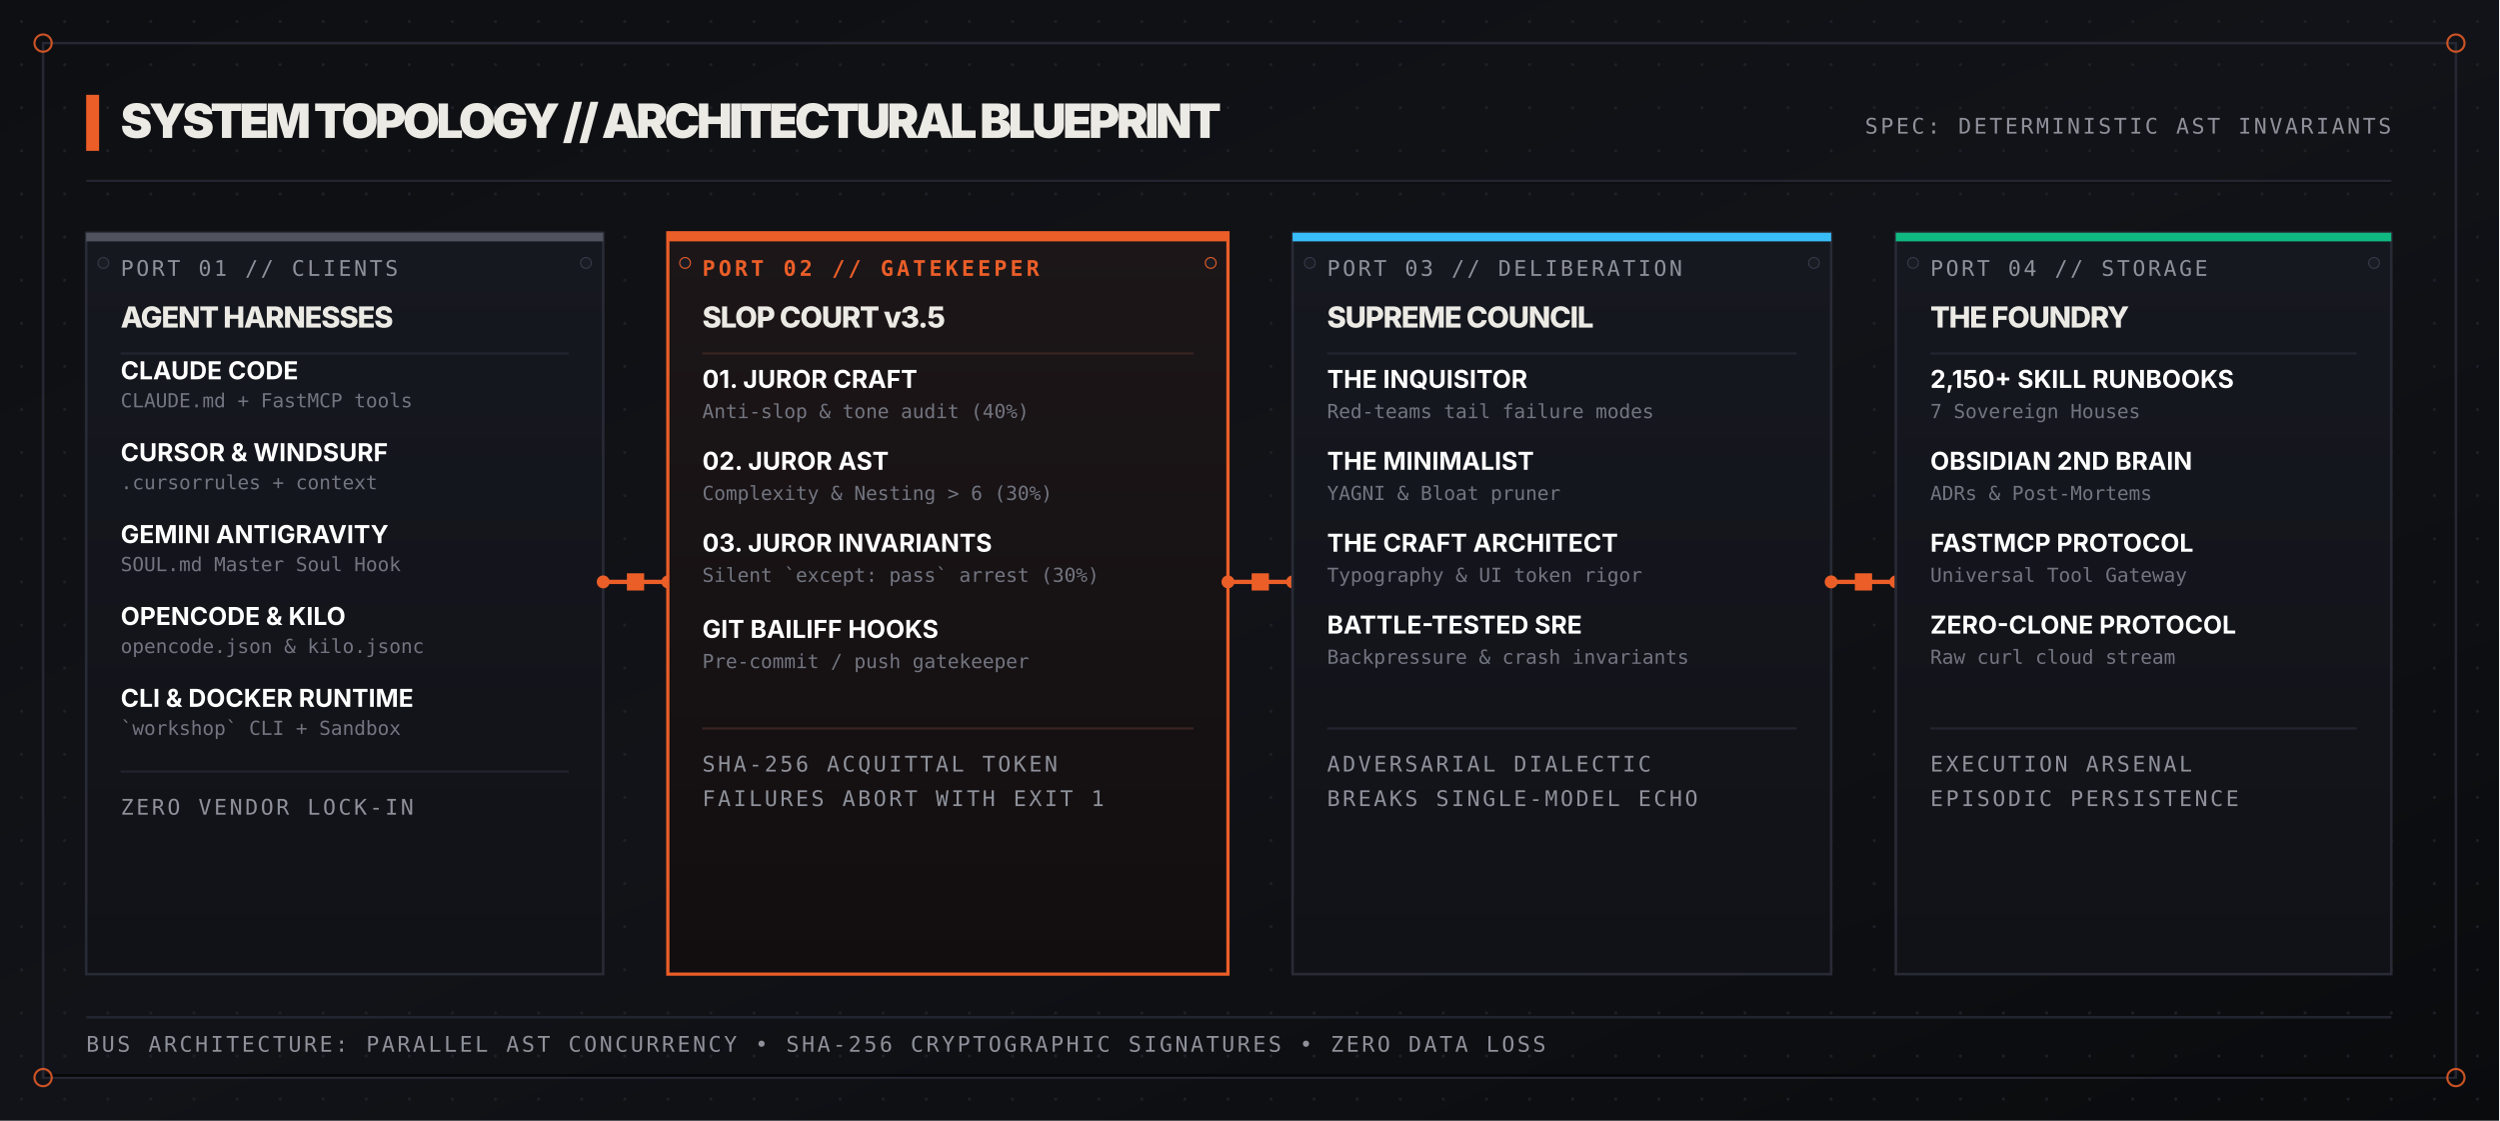
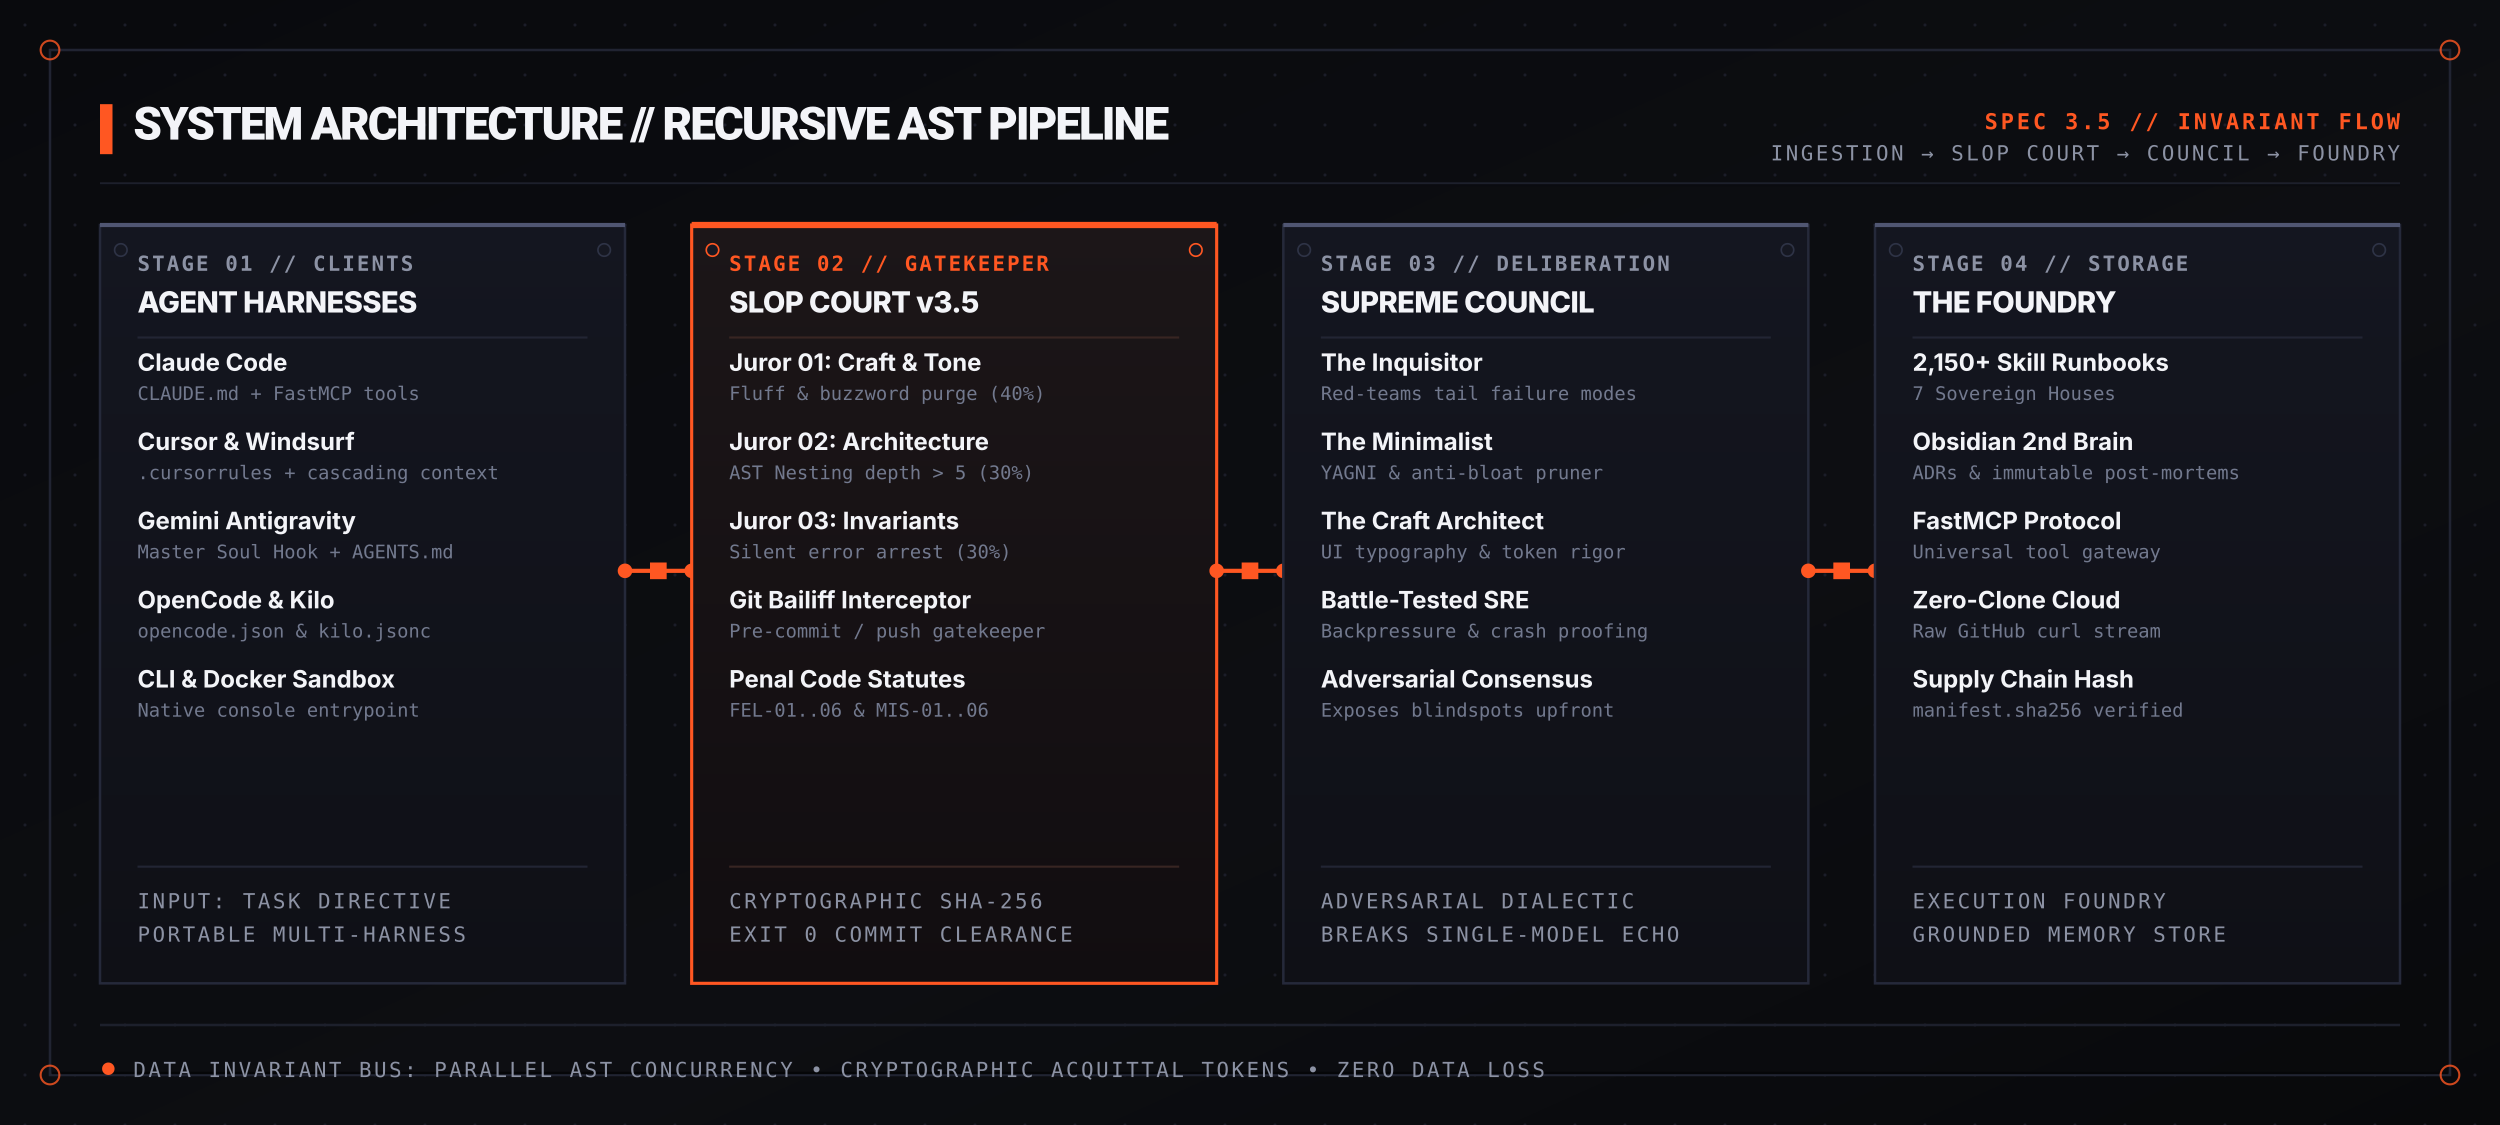
- <svg xmlns="http://www.w3.org/2000/svg" viewBox="0 0 1160 520" width="100%" height="100%">
+ <svg xmlns="http://www.w3.org/2000/svg" viewBox="0 0 1200 540" width="100%" height="100%">
  <defs>
-     <linearGradient id="rackGround" x1="0%" y1="0%" x2="100%" y2="100%">
-       <stop offset="0%" stop-color="#0e0f12" />
-       <stop offset="50%" stop-color="#121318" />
-       <stop offset="100%" stop-color="#0a0b0d" />
+     <linearGradient id="groundGrad" x1="0%" y1="0%" x2="100%" y2="100%">
+       <stop offset="0%" stop-color="#090a0d" />
+       <stop offset="60%" stop-color="#0d0e12" />
+       <stop offset="100%" stop-color="#08090b" />
+     </linearGradient>
+     <linearGradient id="compGrad" x1="0%" y1="0%" x2="0%" y2="100%">
+       <stop offset="0%" stop-color="#141620" />
+       <stop offset="100%" stop-color="#0f1016" />
+     </linearGradient>
+     <linearGradient id="courtGrad" x1="0%" y1="0%" x2="0%" y2="100%">
+       <stop offset="0%" stop-color="#1c1618" />
+       <stop offset="100%" stop-color="#110d10" />
    </linearGradient>
    <linearGradient id="bevelLight" x1="0%" y1="0%" x2="100%" y2="0%">
-       <stop offset="0%" stop-color="#2a2d3a" />
-       <stop offset="50%" stop-color="#404456" />
-       <stop offset="100%" stop-color="#2a2d3a" />
+       <stop offset="0%" stop-color="#232736" />
+       <stop offset="50%" stop-color="#383e54" />
+       <stop offset="100%" stop-color="#232736" />
    </linearGradient>
-     <linearGradient id="compBg" x1="0%" y1="0%" x2="0%" y2="100%">
-       <stop offset="0%" stop-color="#161820" />
-       <stop offset="100%" stop-color="#111217" />
-     </linearGradient>
-     <linearGradient id="courtBg" x1="0%" y1="0%" x2="0%" y2="100%">
-       <stop offset="0%" stop-color="#1c1618" />
-       <stop offset="100%" stop-color="#120e10" />
-     </linearGradient>
-     <pattern id="archGrid" width="20" height="20" patternUnits="userSpaceOnUse">
-       <circle cx="10" cy="10" r="0.7" fill="#1e2029" />
+     <pattern id="dotGrid" width="24" height="24" patternUnits="userSpaceOnUse">
+       <circle cx="12" cy="12" r="0.75" fill="#1b1d28" />
    </pattern>
  </defs>
  <style>
-     .rack-head { font-family: -apple-system, BlinkMacSystemFont, "Segoe UI", "Helvetica Neue", sans-serif; font-weight: 900; letter-spacing: -1.5px; fill: #eceae4; text-transform: uppercase; }
-     .rack-mono { font-family: "SF Mono", "JetBrains Mono", Consolas, monospace; font-size: 10px; letter-spacing: 1.2px; fill: #8e919a; }
-     .rack-mono-bold { font-family: "SF Mono", "JetBrains Mono", Consolas, monospace; font-size: 10px; font-weight: 700; letter-spacing: 1.5px; }
-     .port-title { font-family: -apple-system, BlinkMacSystemFont, "Segoe UI", "Helvetica Neue", sans-serif; font-weight: 800; font-size: 13.5px; fill: #eceae4; text-transform: uppercase; letter-spacing: -0.5px; }
-     .port-item { font-family: -apple-system, BlinkMacSystemFont, "Segoe UI", "Helvetica Neue", sans-serif; font-weight: 700; font-size: 11.5px; fill: #ffffff; }
-     .port-sub { font-family: "SF Mono", "JetBrains Mono", monospace; font-size: 9px; fill: #727580; }
+     .head-title { font-family: -apple-system, BlinkMacSystemFont, "Segoe UI", Roboto, "Helvetica Neue", sans-serif; font-weight: 900; font-size: 22px; letter-spacing: -1px; fill: #f3f4f8; }
+     .mono-meta { font-family: "JetBrains Mono", "SF Mono", Consolas, monospace; font-size: 10px; letter-spacing: 1.2px; fill: #8c92a4; }
+     .mono-bold { font-family: "JetBrains Mono", "SF Mono", Consolas, monospace; font-size: 10.5px; font-weight: 700; letter-spacing: 1.4px; }
+     .port-num { font-family: "JetBrains Mono", "SF Mono", monospace; font-size: 10px; font-weight: 800; letter-spacing: 1px; }
+     .port-title { font-family: -apple-system, BlinkMacSystemFont, "Segoe UI", sans-serif; font-weight: 800; font-size: 14px; fill: #f3f4f8; letter-spacing: -0.3px; }
+     .item-title { font-family: -apple-system, BlinkMacSystemFont, "Segoe UI", sans-serif; font-weight: 700; font-size: 11.5px; fill: #f3f4f8; }
+     .item-desc { font-family: "JetBrains Mono", "SF Mono", monospace; font-size: 9px; fill: #72798e; }
  </style>
-   <rect width="1160" height="520" fill="url(#rackGround)" />
-   <rect width="1160" height="520" fill="url(#archGrid)" />
-   <rect x="20" y="20" width="1120" height="480" fill="none" stroke="#252732" stroke-width="1.2" />
-   <line x1="21" y1="21" x2="1139" y2="21" stroke="url(#bevelLight)" stroke-width="1" />
-   <line x1="21" y1="499" x2="1139" y2="499" stroke="#050608" stroke-width="1.2" />
-   <g stroke="#eb5e28" stroke-width="1" opacity="0.85">
-     <circle cx="20" cy="20" r="4" fill="none" />
-     <circle cx="1140" cy="20" r="4" fill="none" />
-     <circle cx="20" cy="500" r="4" fill="none" />
-     <circle cx="1140" cy="500" r="4" fill="none" />
+   <rect width="1200" height="540" fill="url(#groundGrad)" />
+   <rect width="1200" height="540" fill="url(#dotGrid)" />
+   <rect x="24" y="24" width="1152" height="492" fill="none" stroke="#212432" stroke-width="1.2" />
+   <line x1="25" y1="25" x2="1175" y2="25" stroke="url(#bevelLight)" stroke-width="1" />
+   <line x1="25" y1="515" x2="1175" y2="515" stroke="#050608" stroke-width="1.2" />
+   <g stroke="#ff5722" stroke-width="1" opacity="0.8">
+     <circle cx="24" cy="24" r="4.5" fill="none" />
+     <circle cx="1176" cy="24" r="4.5" fill="none" />
+     <circle cx="24" cy="516" r="4.5" fill="none" />
+     <circle cx="1176" cy="516" r="4.5" fill="none" />
  </g>
-   <g transform="translate(40, 44)">
-     <rect width="6" height="26" fill="#eb5e28" />
-     <text x="16" y="20" class="rack-head" font-size="22">SYSTEM TOPOLOGY // ARCHITECTURAL BLUEPRINT</text>
-     <text x="1070" y="18" text-anchor="end" class="rack-mono">SPEC: DETERMINISTIC AST INVARIANTS</text>
+   <g transform="translate(48, 50)">
+     <rect width="6" height="24" fill="#ff5722" />
+     <text x="16" y="17" class="head-title">SYSTEM ARCHITECTURE // RECURSIVE AST PIPELINE</text>
+     <text x="1104" y="12" text-anchor="end" class="mono-bold" fill="#ff5722">SPEC 3.5 // INVARIANT FLOW</text>
+     <text x="1104" y="27" text-anchor="end" class="mono-meta" fill="#8c92a4">INGESTION → SLOP COURT → COUNCIL → FOUNDRY</text>
  </g>
-   <line x1="40" y1="84" x2="1110" y2="84" stroke="#222530" stroke-width="1.2" />
-   <line x1="40" y1="85" x2="1110" y2="85" stroke="#0d0e12" stroke-width="1" />
-   <g transform="translate(40, 108)">
-     <rect width="240" height="344" fill="url(#compBg)" stroke="#282a36" stroke-width="1.2" />
-     <line x1="1" y1="1" x2="239" y2="1" stroke="url(#bevelLight)" stroke-width="0.8" />
-     <rect width="240" height="4" fill="#50535e" />
-     <circle cx="8" cy="14" r="2.5" fill="#1a1c24" stroke="#363948" stroke-width="0.5" />
-     <circle cx="232" cy="14" r="2.5" fill="#1a1c24" stroke="#363948" stroke-width="0.5" />
-     <g transform="translate(16, 20)">
-       <text x="0" y="0" class="rack-mono" fill="#8e919a">PORT 01 // CLIENTS</text>
-       <text x="0" y="24" class="port-title">AGENT HARNESSES</text>
-       <line x1="0" y1="36" x2="208" y2="36" stroke="#222530" />
+   <line x1="48" y1="88" x2="1152" y2="88" stroke="#1d202c" stroke-width="1" />
+   <line x1="48" y1="89" x2="1152" y2="89" stroke="#0a0b10" stroke-width="1" />
+   <g transform="translate(48, 108)">
+     <rect width="252" height="364" fill="url(#compGrad)" stroke="#25293a" stroke-width="1.2" />
+     <line x1="0" y1="0" x2="252" y2="0" stroke="#505672" stroke-width="2" />
+     <circle cx="10" cy="12" r="3" fill="#161822" stroke="#2e3346" stroke-width="0.8" />
+     <circle cx="242" cy="12" r="3" fill="#161822" stroke="#2e3346" stroke-width="0.8" />
+     <g transform="translate(18, 22)">
+       <text x="0" y="0" class="port-num" fill="#8c92a4">STAGE 01 // CLIENTS</text>
+       <text x="0" y="20" class="port-title">AGENT HARNESSES</text>
+       <line x1="0" y1="32" x2="216" y2="32" stroke="#222534" />
      <g transform="translate(0, 48)">
-         <text x="0" y="0" class="port-item">CLAUDE CODE</text>
-         <text x="0" y="13" class="port-sub">CLAUDE.md + FastMCP tools</text>
-         <text x="0" y="38" class="port-item">CURSOR &amp; WINDSURF</text>
-         <text x="0" y="51" class="port-sub">.cursorrules + context</text>
-         <text x="0" y="76" class="port-item">GEMINI ANTIGRAVITY</text>
-         <text x="0" y="89" class="port-sub">SOUL.md Master Soul Hook</text>
-         <text x="0" y="114" class="port-item">OPENCODE &amp; KILO</text>
-         <text x="0" y="127" class="port-sub">opencode.json &amp; kilo.jsonc</text>
-         <text x="0" y="152" class="port-item">CLI &amp; DOCKER RUNTIME</text>
-         <text x="0" y="165" class="port-sub">`workshop` CLI + Sandbox</text>
+         <text x="0" y="0" class="item-title">Claude Code</text>
+         <text x="0" y="14" class="item-desc">CLAUDE.md + FastMCP tools</text>
+         <text x="0" y="38" class="item-title">Cursor &amp; Windsurf</text>
+         <text x="0" y="52" class="item-desc">.cursorrules + cascading context</text>
+         <text x="0" y="76" class="item-title">Gemini Antigravity</text>
+         <text x="0" y="90" class="item-desc">Master Soul Hook + AGENTS.md</text>
+         <text x="0" y="114" class="item-title">OpenCode &amp; Kilo</text>
+         <text x="0" y="128" class="item-desc">opencode.json &amp; kilo.jsonc</text>
+         <text x="0" y="152" class="item-title">CLI &amp; Docker Sandbox</text>
+         <text x="0" y="166" class="item-desc">Native console entrypoint</text>
      </g>
-       <line x1="0" y1="230" x2="208" y2="230" stroke="#222530" />
-       <text x="0" y="250" class="rack-mono" fill="#50535e">ZERO VENDOR LOCK-IN</text>
+       <line x1="0" y1="286" x2="216" y2="286" stroke="#222534" />
+       <text x="0" y="306" class="mono-meta" fill="#8c92a4">INPUT: TASK DIRECTIVE</text>
+       <text x="0" y="322" class="mono-meta" fill="#505672">PORTABLE MULTI-HARNESS</text>
    </g>
  </g>
-   <line x1="280" y1="270" x2="310" y2="270" stroke="#eb5e28" stroke-width="2" />
-   <circle cx="280" cy="270" r="3" fill="#eb5e28" />
-   <circle cx="310" cy="270" r="3" fill="#eb5e28" />
-   <rect x="291" y="266" width="8" height="8" fill="#eb5e28" />
-   <g transform="translate(310, 108)">
-     <rect width="260" height="344" fill="url(#courtBg)" stroke="#eb5e28" stroke-width="1.5" />
-     <line x1="1" y1="1" x2="259" y2="1" stroke="#f47342" stroke-width="0.8" />
-     <rect width="260" height="4" fill="#eb5e28" />
-     <circle cx="8" cy="14" r="2.5" fill="#1a1c24" stroke="#eb5e28" stroke-width="0.5" />
-     <circle cx="252" cy="14" r="2.5" fill="#1a1c24" stroke="#eb5e28" stroke-width="0.5" />
-     <g transform="translate(16, 20)">
-       <text x="0" y="0" class="rack-mono-bold" fill="#eb5e28">PORT 02 // GATEKEEPER</text>
-       <text x="0" y="24" class="port-title">SLOP COURT v3.5</text>
-       <line x1="0" y1="36" x2="228" y2="36" stroke="#382522" />
-       <g transform="translate(0, 52)">
-         <text x="0" y="0" class="port-item">01. JUROR CRAFT</text>
-         <text x="0" y="14" class="port-sub">Anti-slop &amp; tone audit (40%)</text>
-         <text x="0" y="38" class="port-item">02. JUROR AST</text>
-         <text x="0" y="52" class="port-sub">Complexity &amp; Nesting &gt; 6 (30%)</text>
-         <text x="0" y="76" class="port-item">03. JUROR INVARIANTS</text>
-         <text x="0" y="90" class="port-sub">Silent `except: pass` arrest (30%)</text>
-         <text x="0" y="116" class="port-item" fill="#eb5e28">GIT BAILIFF HOOKS</text>
-         <text x="0" y="130" class="port-sub">Pre-commit / push gatekeeper</text>
+   <g transform="translate(300, 274)">
+     <line x1="0" y1="0" x2="32" y2="0" stroke="#ff5722" stroke-width="2" />
+     <circle cx="0" cy="0" r="3.5" fill="#ff5722" />
+     <circle cx="32" cy="0" r="3.5" fill="#ff5722" />
+     <rect x="12" y="-4" width="8" height="8" fill="#ff5722" />
+   </g>
+   <g transform="translate(332, 108)">
+     <rect width="252" height="364" fill="url(#courtGrad)" stroke="#ff5722" stroke-width="1.5" />
+     <line x1="0" y1="0" x2="252" y2="0" stroke="#ff5722" stroke-width="3" />
+     <circle cx="10" cy="12" r="3" fill="#161822" stroke="#ff5722" stroke-width="0.8" />
+     <circle cx="242" cy="12" r="3" fill="#161822" stroke="#ff5722" stroke-width="0.8" />
+     <g transform="translate(18, 22)">
+       <text x="0" y="0" class="port-num" fill="#ff5722">STAGE 02 // GATEKEEPER</text>
+       <text x="0" y="20" class="port-title">SLOP COURT v3.5</text>
+       <line x1="0" y1="32" x2="216" y2="32" stroke="#382522" />
+       <g transform="translate(0, 48)">
+         <text x="0" y="0" class="item-title">Juror 01: Craft &amp; Tone</text>
+         <text x="0" y="14" class="item-desc">Fluff &amp; buzzword purge (40%)</text>
+         <text x="0" y="38" class="item-title">Juror 02: Architecture</text>
+         <text x="0" y="52" class="item-desc">AST Nesting depth &gt; 5 (30%)</text>
+         <text x="0" y="76" class="item-title">Juror 03: Invariants</text>
+         <text x="0" y="90" class="item-desc">Silent error arrest (30%)</text>
+         <text x="0" y="114" class="item-title" fill="#ff5722">Git Bailiff Interceptor</text>
+         <text x="0" y="128" class="item-desc">Pre-commit / push gatekeeper</text>
+         <text x="0" y="152" class="item-title">Penal Code Statutes</text>
+         <text x="0" y="166" class="item-desc">FEL-01..06 &amp; MIS-01..06</text>
      </g>
-       <line x1="0" y1="210" x2="228" y2="210" stroke="#382522" />
-       <text x="0" y="230" class="rack-mono" fill="#eb5e28">SHA-256 ACQUITTAL TOKEN</text>
-       <text x="0" y="246" class="rack-mono" fill="#8e919a">FAILURES ABORT WITH EXIT 1</text>
+       <line x1="0" y1="286" x2="216" y2="286" stroke="#382522" />
+       <text x="0" y="306" class="mono-meta" fill="#ff5722">CRYPTOGRAPHIC SHA-256</text>
+       <text x="0" y="322" class="mono-meta" fill="#8c92a4">EXIT 0 COMMIT CLEARANCE</text>
    </g>
  </g>
-   <line x1="570" y1="270" x2="600" y2="270" stroke="#eb5e28" stroke-width="2" />
-   <circle cx="570" cy="270" r="3" fill="#eb5e28" />
-   <circle cx="600" cy="270" r="3" fill="#eb5e28" />
-   <rect x="581" y="266" width="8" height="8" fill="#eb5e28" />
-   <g transform="translate(600, 108)">
-     <rect width="250" height="344" fill="url(#compBg)" stroke="#282a36" stroke-width="1.2" />
-     <line x1="1" y1="1" x2="249" y2="1" stroke="url(#bevelLight)" stroke-width="0.8" />
-     <rect width="250" height="4" fill="#38bdf8" />
-     <circle cx="8" cy="14" r="2.5" fill="#1a1c24" stroke="#363948" stroke-width="0.5" />
-     <circle cx="242" cy="14" r="2.5" fill="#1a1c24" stroke="#363948" stroke-width="0.5" />
-     <g transform="translate(16, 20)">
-       <text x="0" y="0" class="rack-mono" fill="#38bdf8">PORT 03 // DELIBERATION</text>
-       <text x="0" y="24" class="port-title">SUPREME COUNCIL</text>
-       <line x1="0" y1="36" x2="218" y2="36" stroke="#222530" />
-       <g transform="translate(0, 52)">
-         <text x="0" y="0" class="port-item">THE INQUISITOR</text>
-         <text x="0" y="14" class="port-sub">Red-teams tail failure modes</text>
-         <text x="0" y="38" class="port-item">THE MINIMALIST</text>
-         <text x="0" y="52" class="port-sub">YAGNI &amp; Bloat pruner</text>
-         <text x="0" y="76" class="port-item">THE CRAFT ARCHITECT</text>
-         <text x="0" y="90" class="port-sub">Typography &amp; UI token rigor</text>
-         <text x="0" y="114" class="port-item">BATTLE-TESTED SRE</text>
-         <text x="0" y="128" class="port-sub">Backpressure &amp; crash invariants</text>
+   <g transform="translate(584, 274)">
+     <line x1="0" y1="0" x2="32" y2="0" stroke="#ff5722" stroke-width="2" />
+     <circle cx="0" cy="0" r="3.5" fill="#ff5722" />
+     <circle cx="32" cy="0" r="3.5" fill="#ff5722" />
+     <rect x="12" y="-4" width="8" height="8" fill="#ff5722" />
+   </g>
+   <g transform="translate(616, 108)">
+     <rect width="252" height="364" fill="url(#compGrad)" stroke="#25293a" stroke-width="1.2" />
+     <line x1="0" y1="0" x2="252" y2="0" stroke="#505672" stroke-width="2" />
+     <circle cx="10" cy="12" r="3" fill="#161822" stroke="#2e3346" stroke-width="0.8" />
+     <circle cx="242" cy="12" r="3" fill="#161822" stroke="#2e3346" stroke-width="0.8" />
+     <g transform="translate(18, 22)">
+       <text x="0" y="0" class="port-num" fill="#8c92a4">STAGE 03 // DELIBERATION</text>
+       <text x="0" y="20" class="port-title">SUPREME COUNCIL</text>
+       <line x1="0" y1="32" x2="216" y2="32" stroke="#222534" />
+       <g transform="translate(0, 48)">
+         <text x="0" y="0" class="item-title">The Inquisitor</text>
+         <text x="0" y="14" class="item-desc">Red-teams tail failure modes</text>
+         <text x="0" y="38" class="item-title">The Minimalist</text>
+         <text x="0" y="52" class="item-desc">YAGNI &amp; anti-bloat pruner</text>
+         <text x="0" y="76" class="item-title">The Craft Architect</text>
+         <text x="0" y="90" class="item-desc">UI typography &amp; token rigor</text>
+         <text x="0" y="114" class="item-title">Battle-Tested SRE</text>
+         <text x="0" y="128" class="item-desc">Backpressure &amp; crash proofing</text>
+         <text x="0" y="152" class="item-title">Adversarial Consensus</text>
+         <text x="0" y="166" class="item-desc">Exposes blindspots upfront</text>
      </g>
-       <line x1="0" y1="210" x2="218" y2="210" stroke="#222530" />
-       <text x="0" y="230" class="rack-mono" fill="#38bdf8">ADVERSARIAL DIALECTIC</text>
-       <text x="0" y="246" class="rack-mono" fill="#50535e">BREAKS SINGLE-MODEL ECHO</text>
+       <line x1="0" y1="286" x2="216" y2="286" stroke="#222534" />
+       <text x="0" y="306" class="mono-meta" fill="#8c92a4">ADVERSARIAL DIALECTIC</text>
+       <text x="0" y="322" class="mono-meta" fill="#505672">BREAKS SINGLE-MODEL ECHO</text>
    </g>
  </g>
-   <line x1="850" y1="270" x2="880" y2="270" stroke="#eb5e28" stroke-width="2" />
-   <circle cx="850" cy="270" r="3" fill="#eb5e28" />
-   <circle cx="880" cy="270" r="3" fill="#eb5e28" />
-   <rect x="861" y="266" width="8" height="8" fill="#eb5e28" />
-   <g transform="translate(880, 108)">
-     <rect width="230" height="344" fill="url(#compBg)" stroke="#282a36" stroke-width="1.2" />
-     <line x1="1" y1="1" x2="229" y2="1" stroke="url(#bevelLight)" stroke-width="0.8" />
-     <rect width="230" height="4" fill="#10b981" />
-     <circle cx="8" cy="14" r="2.5" fill="#1a1c24" stroke="#363948" stroke-width="0.5" />
-     <circle cx="222" cy="14" r="2.5" fill="#1a1c24" stroke="#363948" stroke-width="0.5" />
-     <g transform="translate(16, 20)">
-       <text x="0" y="0" class="rack-mono" fill="#10b981">PORT 04 // STORAGE</text>
-       <text x="0" y="24" class="port-title">THE FOUNDRY</text>
-       <line x1="0" y1="36" x2="198" y2="36" stroke="#222530" />
-       <g transform="translate(0, 52)">
-         <text x="0" y="0" class="port-item">2,150+ SKILL RUNBOOKS</text>
-         <text x="0" y="14" class="port-sub">7 Sovereign Houses</text>
-         <text x="0" y="38" class="port-item">OBSIDIAN 2ND BRAIN</text>
-         <text x="0" y="52" class="port-sub">ADRs &amp; Post-Mortems</text>
-         <text x="0" y="76" class="port-item">FASTMCP PROTOCOL</text>
-         <text x="0" y="90" class="port-sub">Universal Tool Gateway</text>
-         <text x="0" y="114" class="port-item">ZERO-CLONE PROTOCOL</text>
-         <text x="0" y="128" class="port-sub">Raw curl cloud stream</text>
+   <g transform="translate(868, 274)">
+     <line x1="0" y1="0" x2="32" y2="0" stroke="#ff5722" stroke-width="2" />
+     <circle cx="0" cy="0" r="3.5" fill="#ff5722" />
+     <circle cx="32" cy="0" r="3.5" fill="#ff5722" />
+     <rect x="12" y="-4" width="8" height="8" fill="#ff5722" />
+   </g>
+   <g transform="translate(900, 108)">
+     <rect width="252" height="364" fill="url(#compGrad)" stroke="#25293a" stroke-width="1.2" />
+     <line x1="0" y1="0" x2="252" y2="0" stroke="#505672" stroke-width="2" />
+     <circle cx="10" cy="12" r="3" fill="#161822" stroke="#2e3346" stroke-width="0.8" />
+     <circle cx="242" cy="12" r="3" fill="#161822" stroke="#2e3346" stroke-width="0.8" />
+     <g transform="translate(18, 22)">
+       <text x="0" y="0" class="port-num" fill="#8c92a4">STAGE 04 // STORAGE</text>
+       <text x="0" y="20" class="port-title">THE FOUNDRY</text>
+       <line x1="0" y1="32" x2="216" y2="32" stroke="#222534" />
+       <g transform="translate(0, 48)">
+         <text x="0" y="0" class="item-title">2,150+ Skill Runbooks</text>
+         <text x="0" y="14" class="item-desc">7 Sovereign Houses</text>
+         <text x="0" y="38" class="item-title">Obsidian 2nd Brain</text>
+         <text x="0" y="52" class="item-desc">ADRs &amp; immutable post-mortems</text>
+         <text x="0" y="76" class="item-title">FastMCP Protocol</text>
+         <text x="0" y="90" class="item-desc">Universal tool gateway</text>
+         <text x="0" y="114" class="item-title">Zero-Clone Cloud</text>
+         <text x="0" y="128" class="item-desc">Raw GitHub curl stream</text>
+         <text x="0" y="152" class="item-title">Supply Chain Hash</text>
+         <text x="0" y="166" class="item-desc">manifest.sha256 verified</text>
      </g>
-       <line x1="0" y1="210" x2="198" y2="210" stroke="#222530" />
-       <text x="0" y="230" class="rack-mono" fill="#10b981">EXECUTION ARSENAL</text>
-       <text x="0" y="246" class="rack-mono" fill="#50535e">EPISODIC PERSISTENCE</text>
+       <line x1="0" y1="286" x2="216" y2="286" stroke="#222534" />
+       <text x="0" y="306" class="mono-meta" fill="#8c92a4">EXECUTION FOUNDRY</text>
+       <text x="0" y="322" class="mono-meta" fill="#505672">GROUNDED MEMORY STORE</text>
    </g>
  </g>
-   <line x1="40" y1="472" x2="1110" y2="472" stroke="#222530" stroke-width="1.2" />
-   <g transform="translate(40, 488)">
-     <text x="0" y="0" class="rack-mono" fill="#606474">BUS ARCHITECTURE: PARALLEL AST CONCURRENCY • SHA-256 CRYPTOGRAPHIC SIGNATURES • ZERO DATA LOSS</text>
+   <line x1="48" y1="492" x2="1152" y2="492" stroke="#1d202c" stroke-width="1.2" />
+   <g transform="translate(48, 510)">
+     <circle cx="4" cy="3" r="3" fill="#ff5722" />
+     <text x="16" y="7" class="mono-meta">DATA INVARIANT BUS: PARALLEL AST CONCURRENCY • CRYPTOGRAPHIC ACQUITTAL TOKENS • ZERO DATA LOSS</text>
  </g>
</svg>
